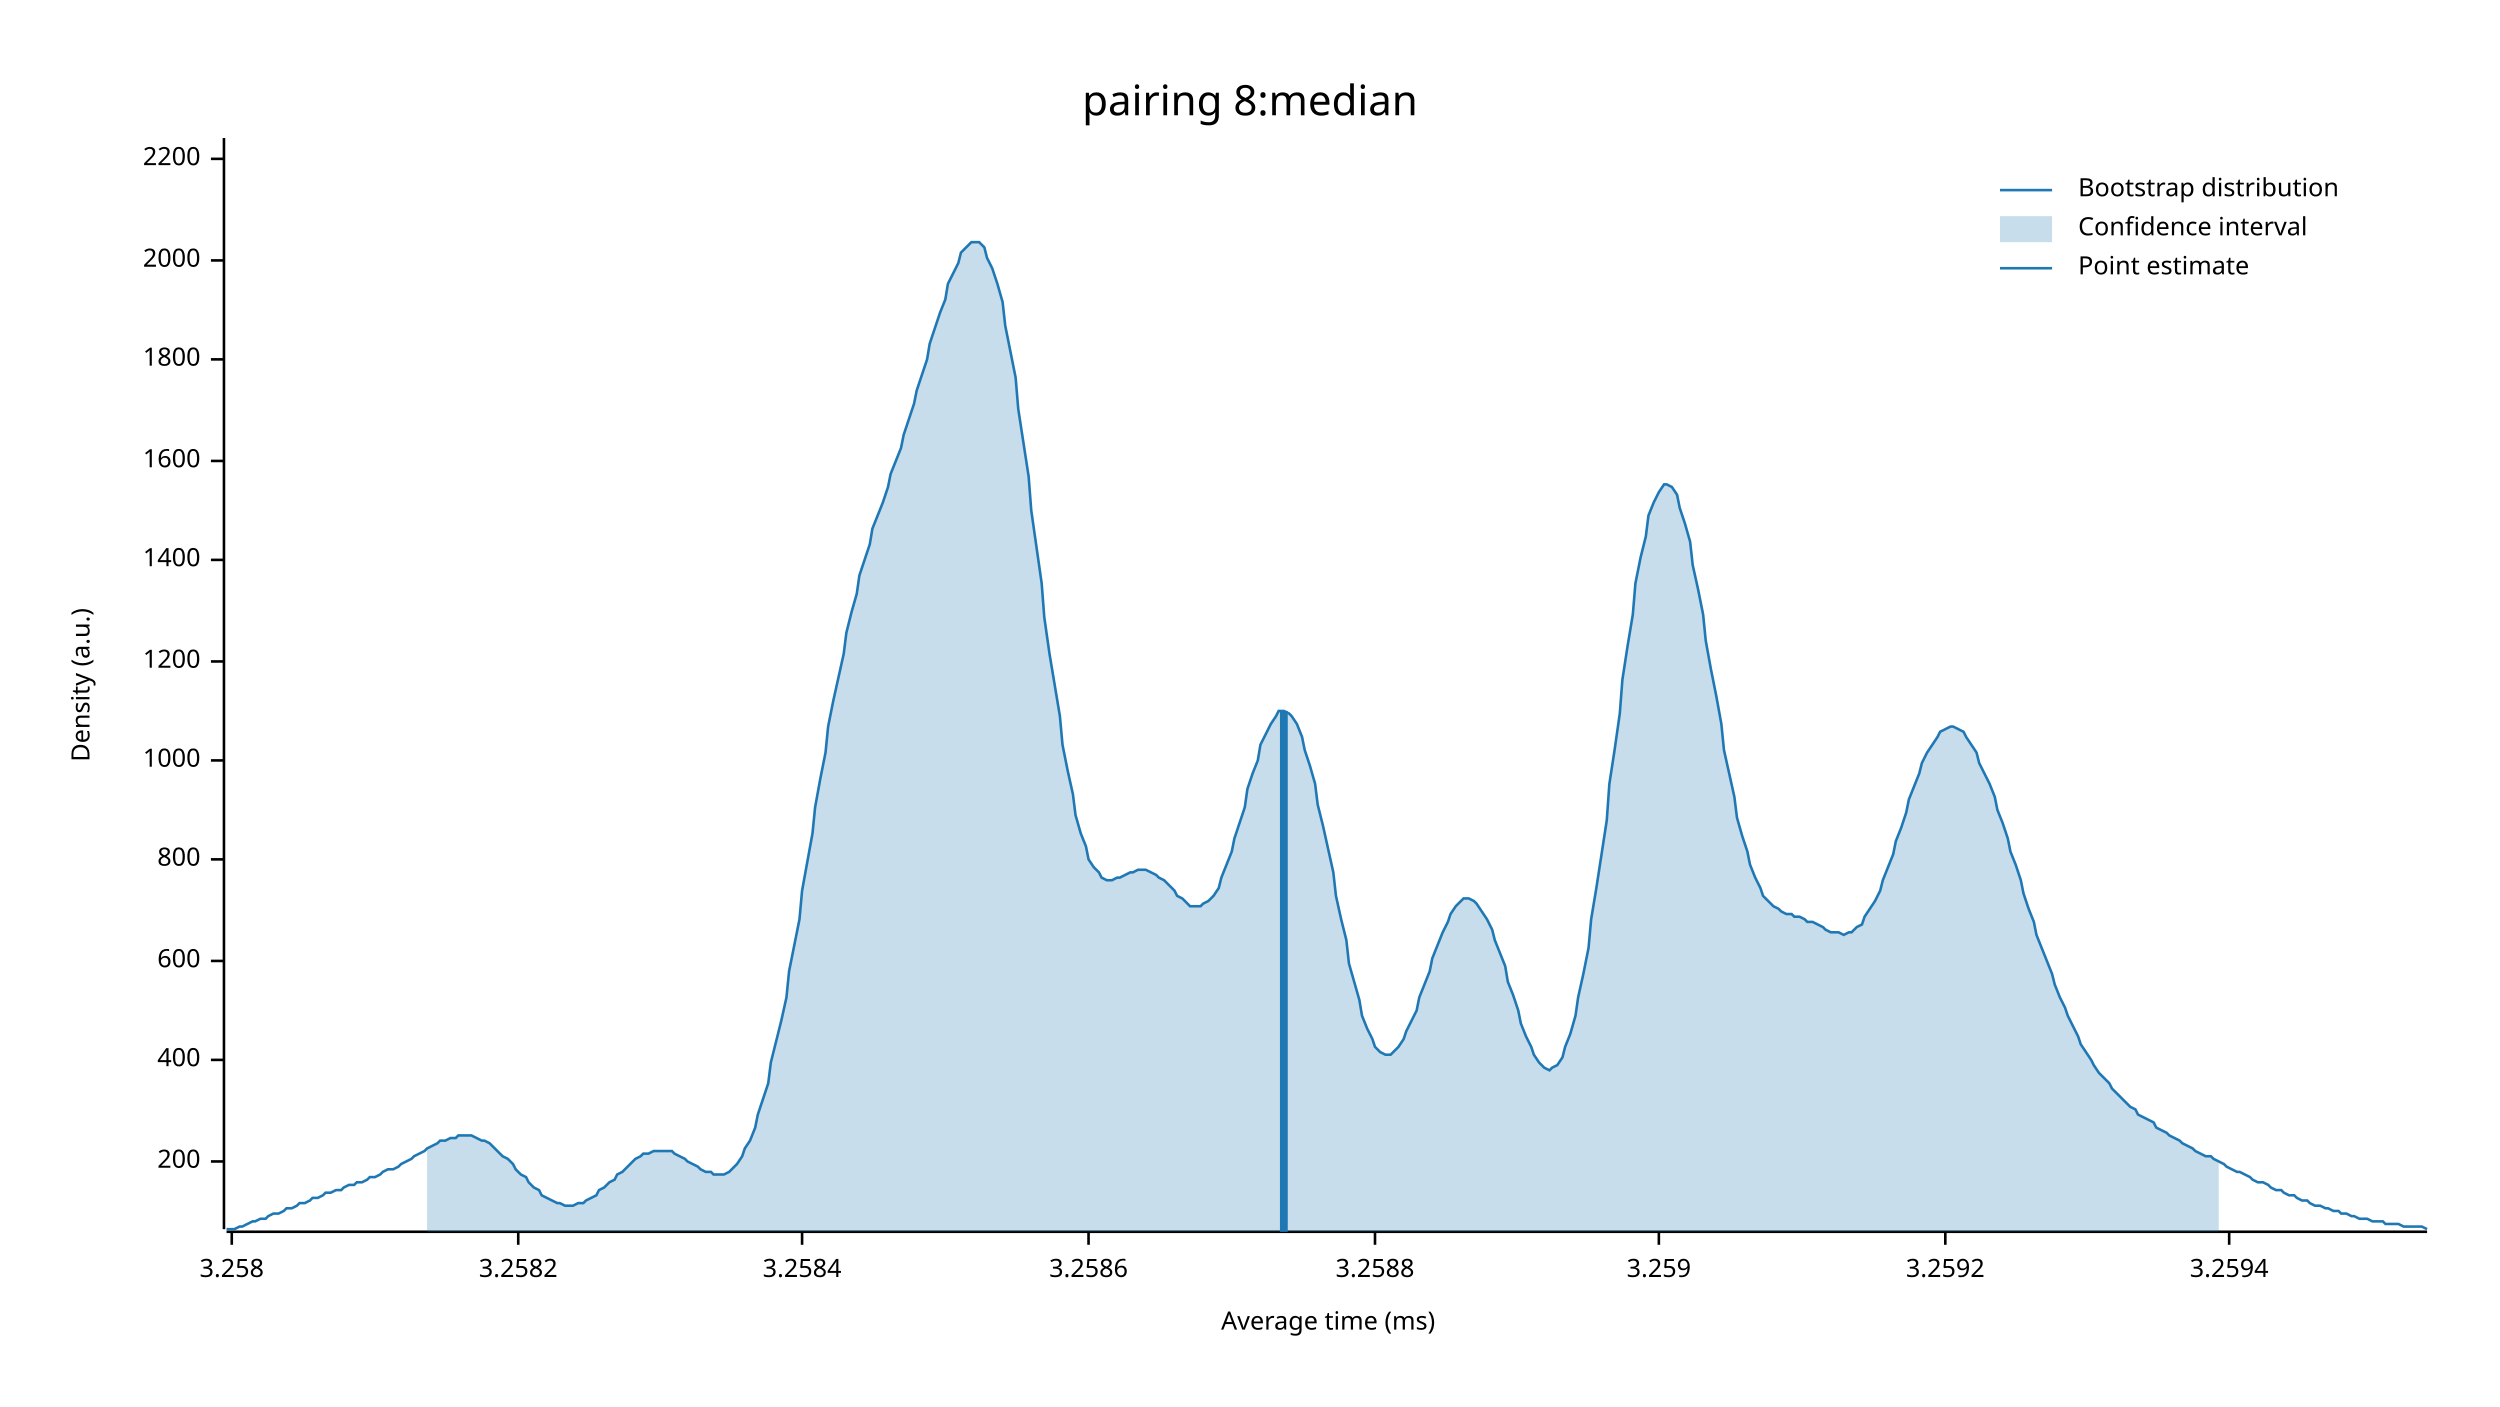
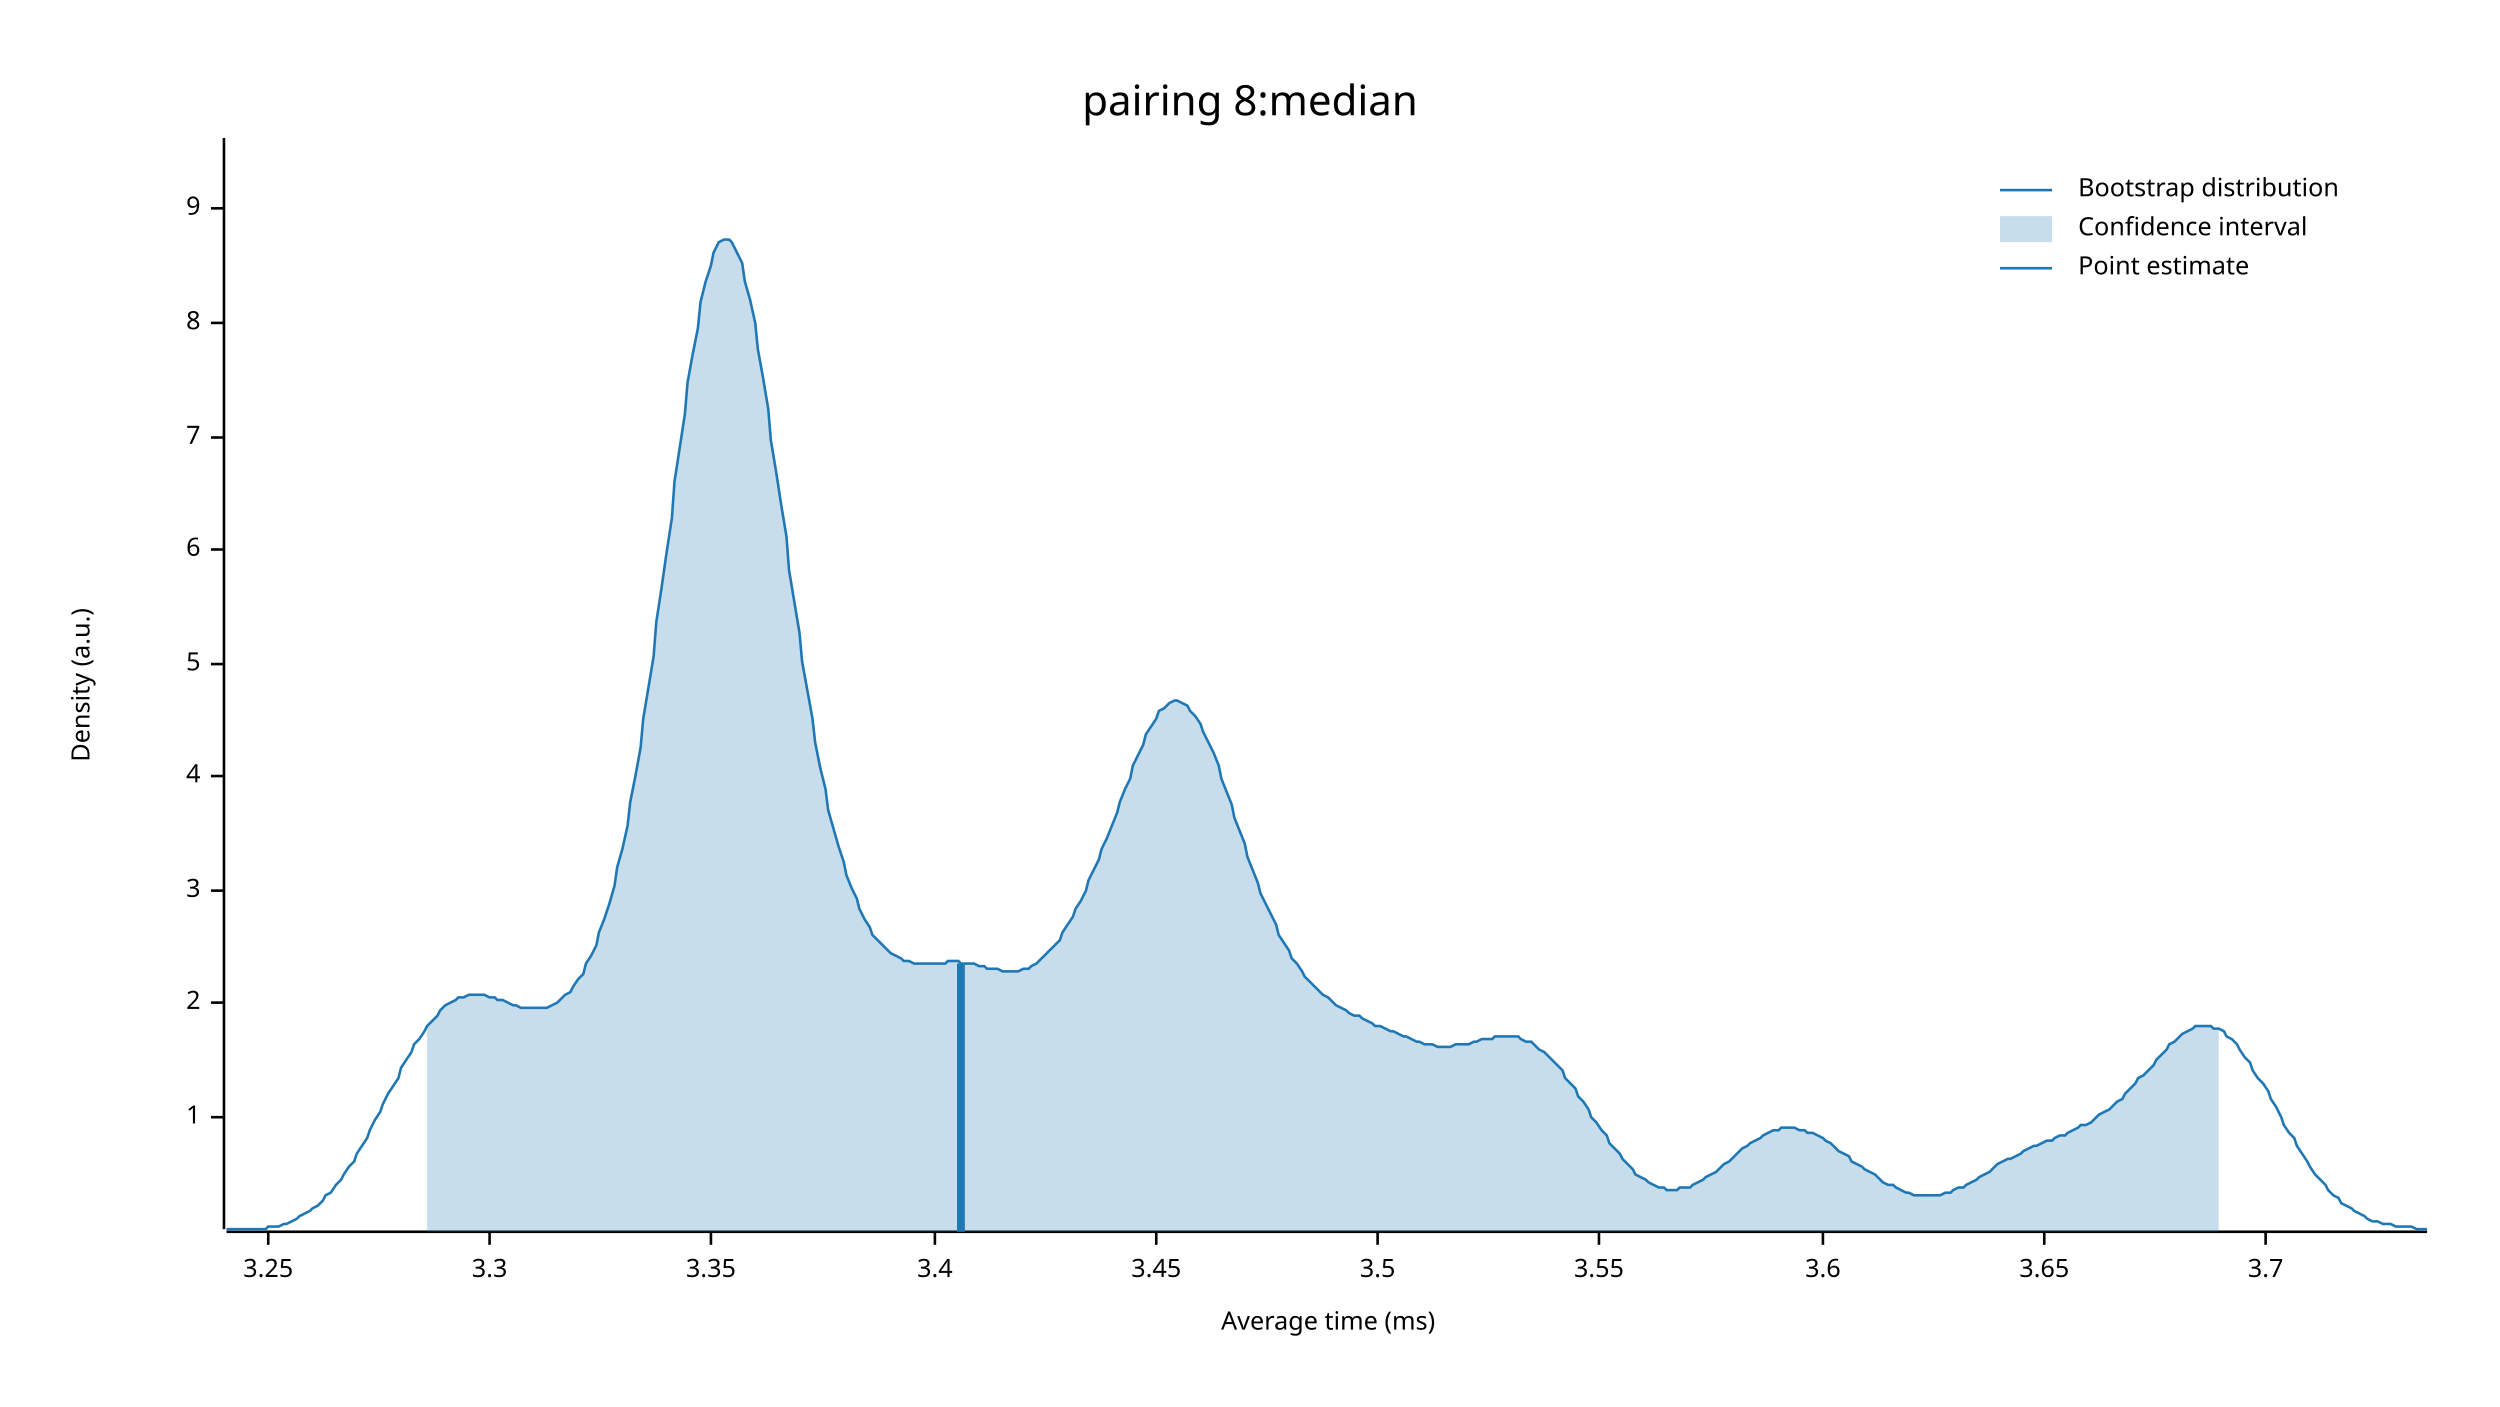
<svg xmlns="http://www.w3.org/2000/svg" width="960" height="540" viewBox="0 0 960 540">
  <text x="480" y="32" dy="0.76em" text-anchor="middle" font-family="sans-serif" font-size="16.129" opacity="1" fill="#000000">
pairing 8:median
</text>
  <text x="27" y="263" dy="0.76em" text-anchor="middle" font-family="sans-serif" font-size="9.677" opacity="1" fill="#000000" transform="rotate(270, 27, 263)">
Density (a.u.)
</text>
  <text x="510" y="513" dy="-0.5ex" text-anchor="middle" font-family="sans-serif" font-size="9.677" opacity="1" fill="#000000">
Average time (ms)
</text>
  <polyline fill="none" opacity="1" stroke="#000000" stroke-width="1" points="86,53 86,472 " />
-   <text x="77" y="446" dy="0.5ex" text-anchor="end" font-family="sans-serif" font-size="9.677" opacity="1" fill="#000000">
- 200
+   <text x="77" y="429" dy="0.5ex" text-anchor="end" font-family="sans-serif" font-size="9.677" opacity="1" fill="#000000">
+ 1
</text>
-   <polyline fill="none" opacity="1" stroke="#000000" stroke-width="1" points="81,446 86,446 " />
-   <text x="77" y="407" dy="0.5ex" text-anchor="end" font-family="sans-serif" font-size="9.677" opacity="1" fill="#000000">
- 400
+   <polyline fill="none" opacity="1" stroke="#000000" stroke-width="1" points="81,429 86,429 " />
+   <text x="77" y="385" dy="0.5ex" text-anchor="end" font-family="sans-serif" font-size="9.677" opacity="1" fill="#000000">
+ 2
</text>
-   <polyline fill="none" opacity="1" stroke="#000000" stroke-width="1" points="81,407 86,407 " />
-   <text x="77" y="369" dy="0.5ex" text-anchor="end" font-family="sans-serif" font-size="9.677" opacity="1" fill="#000000">
- 600
+   <polyline fill="none" opacity="1" stroke="#000000" stroke-width="1" points="81,385 86,385 " />
+   <text x="77" y="342" dy="0.5ex" text-anchor="end" font-family="sans-serif" font-size="9.677" opacity="1" fill="#000000">
+ 3
</text>
-   <polyline fill="none" opacity="1" stroke="#000000" stroke-width="1" points="81,369 86,369 " />
-   <text x="77" y="330" dy="0.5ex" text-anchor="end" font-family="sans-serif" font-size="9.677" opacity="1" fill="#000000">
- 800
+   <polyline fill="none" opacity="1" stroke="#000000" stroke-width="1" points="81,342 86,342 " />
+   <text x="77" y="298" dy="0.5ex" text-anchor="end" font-family="sans-serif" font-size="9.677" opacity="1" fill="#000000">
+ 4
</text>
-   <polyline fill="none" opacity="1" stroke="#000000" stroke-width="1" points="81,330 86,330 " />
-   <text x="77" y="292" dy="0.5ex" text-anchor="end" font-family="sans-serif" font-size="9.677" opacity="1" fill="#000000">
- 1000
+   <polyline fill="none" opacity="1" stroke="#000000" stroke-width="1" points="81,298 86,298 " />
+   <text x="77" y="255" dy="0.5ex" text-anchor="end" font-family="sans-serif" font-size="9.677" opacity="1" fill="#000000">
+ 5
</text>
-   <polyline fill="none" opacity="1" stroke="#000000" stroke-width="1" points="81,292 86,292 " />
-   <text x="77" y="254" dy="0.5ex" text-anchor="end" font-family="sans-serif" font-size="9.677" opacity="1" fill="#000000">
- 1200
+   <polyline fill="none" opacity="1" stroke="#000000" stroke-width="1" points="81,255 86,255 " />
+   <text x="77" y="211" dy="0.5ex" text-anchor="end" font-family="sans-serif" font-size="9.677" opacity="1" fill="#000000">
+ 6
</text>
-   <polyline fill="none" opacity="1" stroke="#000000" stroke-width="1" points="81,254 86,254 " />
-   <text x="77" y="215" dy="0.5ex" text-anchor="end" font-family="sans-serif" font-size="9.677" opacity="1" fill="#000000">
- 1400
+   <polyline fill="none" opacity="1" stroke="#000000" stroke-width="1" points="81,211 86,211 " />
+   <text x="77" y="168" dy="0.5ex" text-anchor="end" font-family="sans-serif" font-size="9.677" opacity="1" fill="#000000">
+ 7
</text>
-   <polyline fill="none" opacity="1" stroke="#000000" stroke-width="1" points="81,215 86,215 " />
-   <text x="77" y="177" dy="0.5ex" text-anchor="end" font-family="sans-serif" font-size="9.677" opacity="1" fill="#000000">
- 1600
+   <polyline fill="none" opacity="1" stroke="#000000" stroke-width="1" points="81,168 86,168 " />
+   <text x="77" y="124" dy="0.5ex" text-anchor="end" font-family="sans-serif" font-size="9.677" opacity="1" fill="#000000">
+ 8
</text>
-   <polyline fill="none" opacity="1" stroke="#000000" stroke-width="1" points="81,177 86,177 " />
-   <text x="77" y="138" dy="0.5ex" text-anchor="end" font-family="sans-serif" font-size="9.677" opacity="1" fill="#000000">
- 1800
+   <polyline fill="none" opacity="1" stroke="#000000" stroke-width="1" points="81,124 86,124 " />
+   <text x="77" y="80" dy="0.5ex" text-anchor="end" font-family="sans-serif" font-size="9.677" opacity="1" fill="#000000">
+ 9
</text>
-   <polyline fill="none" opacity="1" stroke="#000000" stroke-width="1" points="81,138 86,138 " />
-   <text x="77" y="100" dy="0.5ex" text-anchor="end" font-family="sans-serif" font-size="9.677" opacity="1" fill="#000000">
- 2000
+   <polyline fill="none" opacity="1" stroke="#000000" stroke-width="1" points="81,80 86,80 " />
+   <polyline fill="none" opacity="1" stroke="#000000" stroke-width="1" points="87,473 932,473 " />
+   <text x="103" y="483" dy="0.76em" text-anchor="middle" font-family="sans-serif" font-size="9.677" opacity="1" fill="#000000">
+ 3.25
</text>
-   <polyline fill="none" opacity="1" stroke="#000000" stroke-width="1" points="81,100 86,100 " />
-   <text x="77" y="61" dy="0.5ex" text-anchor="end" font-family="sans-serif" font-size="9.677" opacity="1" fill="#000000">
- 2200
+   <polyline fill="none" opacity="1" stroke="#000000" stroke-width="1" points="103,473 103,478 " />
+   <text x="188" y="483" dy="0.76em" text-anchor="middle" font-family="sans-serif" font-size="9.677" opacity="1" fill="#000000">
+ 3.3
</text>
-   <polyline fill="none" opacity="1" stroke="#000000" stroke-width="1" points="81,61 86,61 " />
-   <polyline fill="none" opacity="1" stroke="#000000" stroke-width="1" points="87,473 932,473 " />
-   <text x="89" y="483" dy="0.76em" text-anchor="middle" font-family="sans-serif" font-size="9.677" opacity="1" fill="#000000">
- 3.258
+   <polyline fill="none" opacity="1" stroke="#000000" stroke-width="1" points="188,473 188,478 " />
+   <text x="273" y="483" dy="0.76em" text-anchor="middle" font-family="sans-serif" font-size="9.677" opacity="1" fill="#000000">
+ 3.35
</text>
-   <polyline fill="none" opacity="1" stroke="#000000" stroke-width="1" points="89,473 89,478 " />
-   <text x="199" y="483" dy="0.76em" text-anchor="middle" font-family="sans-serif" font-size="9.677" opacity="1" fill="#000000">
- 3.2582
+   <polyline fill="none" opacity="1" stroke="#000000" stroke-width="1" points="273,473 273,478 " />
+   <text x="359" y="483" dy="0.76em" text-anchor="middle" font-family="sans-serif" font-size="9.677" opacity="1" fill="#000000">
+ 3.4
</text>
-   <polyline fill="none" opacity="1" stroke="#000000" stroke-width="1" points="199,473 199,478 " />
-   <text x="308" y="483" dy="0.76em" text-anchor="middle" font-family="sans-serif" font-size="9.677" opacity="1" fill="#000000">
- 3.2584
+   <polyline fill="none" opacity="1" stroke="#000000" stroke-width="1" points="359,473 359,478 " />
+   <text x="444" y="483" dy="0.76em" text-anchor="middle" font-family="sans-serif" font-size="9.677" opacity="1" fill="#000000">
+ 3.45
</text>
-   <polyline fill="none" opacity="1" stroke="#000000" stroke-width="1" points="308,473 308,478 " />
-   <text x="418" y="483" dy="0.76em" text-anchor="middle" font-family="sans-serif" font-size="9.677" opacity="1" fill="#000000">
- 3.2586
+   <polyline fill="none" opacity="1" stroke="#000000" stroke-width="1" points="444,473 444,478 " />
+   <text x="529" y="483" dy="0.76em" text-anchor="middle" font-family="sans-serif" font-size="9.677" opacity="1" fill="#000000">
+ 3.5
</text>
-   <polyline fill="none" opacity="1" stroke="#000000" stroke-width="1" points="418,473 418,478 " />
-   <text x="528" y="483" dy="0.76em" text-anchor="middle" font-family="sans-serif" font-size="9.677" opacity="1" fill="#000000">
- 3.2588
+   <polyline fill="none" opacity="1" stroke="#000000" stroke-width="1" points="529,473 529,478 " />
+   <text x="614" y="483" dy="0.76em" text-anchor="middle" font-family="sans-serif" font-size="9.677" opacity="1" fill="#000000">
+ 3.55
</text>
-   <polyline fill="none" opacity="1" stroke="#000000" stroke-width="1" points="528,473 528,478 " />
-   <text x="637" y="483" dy="0.76em" text-anchor="middle" font-family="sans-serif" font-size="9.677" opacity="1" fill="#000000">
- 3.259
+   <polyline fill="none" opacity="1" stroke="#000000" stroke-width="1" points="614,473 614,478 " />
+   <text x="700" y="483" dy="0.76em" text-anchor="middle" font-family="sans-serif" font-size="9.677" opacity="1" fill="#000000">
+ 3.6
</text>
-   <polyline fill="none" opacity="1" stroke="#000000" stroke-width="1" points="637,473 637,478 " />
-   <text x="747" y="483" dy="0.76em" text-anchor="middle" font-family="sans-serif" font-size="9.677" opacity="1" fill="#000000">
- 3.2592
+   <polyline fill="none" opacity="1" stroke="#000000" stroke-width="1" points="700,473 700,478 " />
+   <text x="785" y="483" dy="0.76em" text-anchor="middle" font-family="sans-serif" font-size="9.677" opacity="1" fill="#000000">
+ 3.65
</text>
-   <polyline fill="none" opacity="1" stroke="#000000" stroke-width="1" points="747,473 747,478 " />
-   <text x="856" y="483" dy="0.76em" text-anchor="middle" font-family="sans-serif" font-size="9.677" opacity="1" fill="#000000">
- 3.2594
+   <polyline fill="none" opacity="1" stroke="#000000" stroke-width="1" points="785,473 785,478 " />
+   <text x="870" y="483" dy="0.76em" text-anchor="middle" font-family="sans-serif" font-size="9.677" opacity="1" fill="#000000">
+ 3.7
</text>
-   <polyline fill="none" opacity="1" stroke="#000000" stroke-width="1" points="856,473 856,478 " />
-   <polyline fill="none" opacity="1" stroke="#1F78B4" stroke-width="1" points="87,472 88,472 90,472 92,471 93,471 95,470 97,469 98,469 100,468 102,468 103,467 105,466 107,466 109,465 110,464 112,464 114,463 115,462 117,462 119,461 120,460 122,460 124,459 125,458 127,458 129,457 131,457 132,456 134,455 136,455 137,454 139,454 141,453 142,452 144,452 146,451 147,450 149,449 151,449 153,448 154,447 156,446 158,445 159,444 161,443 163,442 164,441 166,440 168,439 169,438 171,438 173,437 175,437 176,436 178,436 180,436 181,436 183,437 185,438 186,438 188,439 190,441 191,442 193,444 195,445 197,447 198,449 200,451 202,452 203,454 205,456 207,457 208,459 210,460 212,461 214,462 215,462 217,463 219,463 220,463 222,462 224,462 225,461 227,460 229,459 230,457 232,456 234,454 236,453 237,451 239,450 241,448 242,447 244,445 246,444 247,443 249,443 251,442 252,442 254,442 256,442 258,442 259,443 261,444 263,445 264,446 266,447 268,448 269,449 271,450 273,450 274,451 276,451 278,451 280,450 281,449 283,447 285,444 286,441 288,438 290,433 291,428 293,422 295,416 296,408 298,400 300,392 302,383 303,373 305,363 307,353 308,342 310,331 312,320 313,310 315,299 317,289 318,279 320,269 322,260 324,251 325,243 327,235 329,228 330,221 332,215 334,209 335,203 337,198 339,193 341,187 342,182 344,177 346,172 347,167 349,161 351,155 352,150 354,144 356,138 357,132 359,126 361,120 363,115 364,109 366,105 368,101 369,97 371,95 373,93 374,93 376,93 378,95 379,99 381,103 383,109 385,116 386,125 388,135 390,145 391,157 393,170 395,183 396,196 398,210 400,224 401,237 403,251 405,263 407,275 408,286 410,296 412,305 413,313 415,320 417,325 418,330 420,333 422,335 423,337 425,338 427,338 429,337 430,337 432,336 434,335 435,335 437,334 439,334 440,334 442,335 444,336 445,337 447,338 449,340 451,342 452,344 454,345 456,347 457,348 459,348 461,348 462,347 464,346 466,344 468,341 469,337 471,332 473,327 474,322 476,316 478,310 479,303 481,297 483,292 484,286 486,282 488,278 490,275 491,273 493,273 495,274 496,275 498,278 500,283 501,288 503,294 505,301 506,309 508,317 510,326 512,335 513,344 515,353 517,361 518,370 520,377 522,384 523,390 525,395 527,399 528,402 530,404 532,405 534,405 535,404 537,402 539,399 540,396 542,392 544,388 545,383 547,378 549,373 550,368 552,363 554,358 556,354 557,351 559,348 561,346 562,345 564,345 566,346 567,347 569,350 571,353 573,357 574,361 576,366 578,371 579,377 581,382 583,388 584,393 586,398 588,402 589,405 591,408 593,410 595,411 596,410 598,409 600,406 601,402 603,397 605,390 606,383 608,374 610,364 611,353 613,341 615,328 617,315 618,301 620,288 622,274 623,261 625,248 627,236 628,224 630,214 632,206 633,198 635,193 637,189 639,186 640,186 642,187 644,190 645,195 647,201 649,208 650,217 652,226 654,236 655,246 657,257 659,267 661,278 662,288 664,297 666,306 667,314 669,321 671,327 672,332 674,337 676,341 677,344 679,346 681,348 683,349 684,350 686,351 688,351 689,352 691,352 693,353 694,354 696,354 698,355 700,356 701,357 703,358 705,358 706,358 708,359 710,358 711,358 713,356 715,355 716,352 718,349 720,346 722,342 723,338 725,333 727,328 728,323 730,318 732,312 733,307 735,302 737,297 738,293 740,289 742,286 744,283 745,281 747,280 749,279 750,279 752,280 754,281 755,283 757,286 759,289 760,293 762,297 764,301 766,306 767,311 769,316 771,322 772,327 774,332 776,338 777,343 779,349 781,354 782,359 784,364 786,369 788,374 789,378 791,383 793,387 794,390 796,394 798,398 799,401 801,404 803,407 804,409 806,412 808,414 810,416 811,418 813,420 815,422 816,423 818,425 820,426 821,428 823,429 825,430 827,431 828,433 830,434 832,435 833,436 835,437 837,438 838,439 840,440 842,441 843,442 845,443 847,444 849,444 850,445 852,446 854,447 855,448 857,449 859,450 860,450 862,451 864,452 865,453 867,454 869,454 871,455 872,456 874,457 876,457 877,458 879,459 881,459 882,460 884,461 886,461 887,462 889,463 891,463 893,464 894,464 896,465 898,465 899,466 901,466 903,467 904,467 906,468 908,468 909,468 911,469 913,469 915,469 916,470 918,470 920,470 921,470 923,471 925,471 926,471 928,471 930,471 932,472 " />
-   <polygon opacity="0.25" fill="#1F78B4" points="164,441 166,440 168,439 169,438 171,438 173,437 175,437 176,436 178,436 180,436 181,436 183,437 185,438 186,438 188,439 190,441 191,442 193,444 195,445 197,447 198,449 200,451 202,452 203,454 205,456 207,457 208,459 210,460 212,461 214,462 215,462 217,463 219,463 220,463 222,462 224,462 225,461 227,460 229,459 230,457 232,456 234,454 236,453 237,451 239,450 241,448 242,447 244,445 246,444 247,443 249,443 251,442 252,442 254,442 256,442 258,442 259,443 261,444 263,445 264,446 266,447 268,448 269,449 271,450 273,450 274,451 276,451 278,451 280,450 281,449 283,447 285,444 286,441 288,438 290,433 291,428 293,422 295,416 296,408 298,400 300,392 302,383 303,373 305,363 307,353 308,342 310,331 312,320 313,310 315,299 317,289 318,279 320,269 322,260 324,251 325,243 327,235 329,228 330,221 332,215 334,209 335,203 337,198 339,193 341,187 342,182 344,177 346,172 347,167 349,161 351,155 352,150 354,144 356,138 357,132 359,126 361,120 363,115 364,109 366,105 368,101 369,97 371,95 373,93 374,93 376,93 378,95 379,99 381,103 383,109 385,116 386,125 388,135 390,145 391,157 393,170 395,183 396,196 398,210 400,224 401,237 403,251 405,263 407,275 408,286 410,296 412,305 413,313 415,320 417,325 418,330 420,333 422,335 423,337 425,338 427,338 429,337 430,337 432,336 434,335 435,335 437,334 439,334 440,334 442,335 444,336 445,337 447,338 449,340 451,342 452,344 454,345 456,347 457,348 459,348 461,348 462,347 464,346 466,344 468,341 469,337 471,332 473,327 474,322 476,316 478,310 479,303 481,297 483,292 484,286 486,282 488,278 490,275 491,273 493,273 495,274 496,275 498,278 500,283 501,288 503,294 505,301 506,309 508,317 510,326 512,335 513,344 515,353 517,361 518,370 520,377 522,384 523,390 525,395 527,399 528,402 530,404 532,405 534,405 535,404 537,402 539,399 540,396 542,392 544,388 545,383 547,378 549,373 550,368 552,363 554,358 556,354 557,351 559,348 561,346 562,345 564,345 566,346 567,347 569,350 571,353 573,357 574,361 576,366 578,371 579,377 581,382 583,388 584,393 586,398 588,402 589,405 591,408 593,410 595,411 596,410 598,409 600,406 601,402 603,397 605,390 606,383 608,374 610,364 611,353 613,341 615,328 617,315 618,301 620,288 622,274 623,261 625,248 627,236 628,224 630,214 632,206 633,198 635,193 637,189 639,186 640,186 642,187 644,190 645,195 647,201 649,208 650,217 652,226 654,236 655,246 657,257 659,267 661,278 662,288 664,297 666,306 667,314 669,321 671,327 672,332 674,337 676,341 677,344 679,346 681,348 683,349 684,350 686,351 688,351 689,352 691,352 693,353 694,354 696,354 698,355 700,356 701,357 703,358 705,358 706,358 708,359 710,358 711,358 713,356 715,355 716,352 718,349 720,346 722,342 723,338 725,333 727,328 728,323 730,318 732,312 733,307 735,302 737,297 738,293 740,289 742,286 744,283 745,281 747,280 749,279 750,279 752,280 754,281 755,283 757,286 759,289 760,293 762,297 764,301 766,306 767,311 769,316 771,322 772,327 774,332 776,338 777,343 779,349 781,354 782,359 784,364 786,369 788,374 789,378 791,383 793,387 794,390 796,394 798,398 799,401 801,404 803,407 804,409 806,412 808,414 810,416 811,418 813,420 815,422 816,423 818,425 820,426 821,428 823,429 825,430 827,431 828,433 830,434 832,435 833,436 835,437 837,438 838,439 840,440 842,441 843,442 845,443 847,444 849,444 850,445 852,446 852,473 164,473 " />
-   <polyline fill="none" opacity="1" stroke="#1F78B4" stroke-width="3" points="493,473 493,273 " />
+   <polyline fill="none" opacity="1" stroke="#000000" stroke-width="1" points="870,473 870,478 " />
+   <polyline fill="none" opacity="1" stroke="#1F78B4" stroke-width="1" points="87,472 88,472 90,472 92,472 93,472 95,472 97,472 98,472 100,472 102,472 103,471 105,471 107,471 109,470 110,470 112,469 114,468 115,467 117,466 119,465 120,464 122,463 124,461 125,459 127,458 129,455 131,453 132,451 134,448 136,446 137,443 139,440 141,437 142,434 144,430 146,427 147,424 149,420 151,417 153,414 154,410 156,407 158,404 159,401 161,399 163,396 164,394 166,392 168,390 169,388 171,386 173,385 175,384 176,383 178,383 180,382 181,382 183,382 185,382 186,382 188,383 190,383 191,384 193,384 195,385 197,386 198,386 200,387 202,387 203,387 205,387 207,387 208,387 210,387 212,386 214,385 215,384 217,382 219,381 220,379 222,376 224,374 225,370 227,367 229,363 230,358 232,353 234,347 236,340 237,333 239,326 241,317 242,308 244,298 246,287 247,276 249,264 251,252 252,239 254,226 256,212 258,199 259,185 261,172 263,159 264,147 266,136 268,126 269,116 271,108 273,102 274,97 276,93 278,92 280,92 281,93 283,97 285,101 286,108 288,115 290,124 291,134 293,145 295,157 296,169 298,181 300,194 302,206 303,219 305,231 307,243 308,254 310,265 312,276 313,285 315,295 317,303 318,311 320,318 322,325 324,331 325,336 327,341 329,345 330,349 332,353 334,356 335,359 337,361 339,363 341,365 342,366 344,367 346,368 347,369 349,369 351,370 352,370 354,370 356,370 357,370 359,370 361,370 363,370 364,369 366,369 368,369 369,370 371,370 373,370 374,370 376,371 378,371 379,372 381,372 383,372 385,373 386,373 388,373 390,373 391,373 393,372 395,372 396,371 398,370 400,368 401,367 403,365 405,363 407,361 408,358 410,355 412,352 413,349 415,346 417,342 418,338 420,334 422,330 423,326 425,322 427,317 429,312 430,308 432,303 434,299 435,294 437,290 439,286 440,282 442,279 444,276 445,273 447,272 449,270 451,269 452,269 454,270 456,271 457,273 459,275 461,278 462,281 464,285 466,289 468,294 469,299 471,304 473,309 474,314 476,319 478,324 479,329 481,334 483,339 484,343 486,347 488,351 490,355 491,359 493,362 495,365 496,368 498,370 500,373 501,375 503,377 505,379 506,380 508,382 510,383 512,385 513,386 515,387 517,388 518,389 520,390 522,390 523,391 525,392 527,393 528,394 530,394 532,395 534,396 535,396 537,397 539,398 540,398 542,399 544,400 545,400 547,401 549,401 550,401 552,402 554,402 556,402 557,402 559,401 561,401 562,401 564,401 566,400 567,400 569,399 571,399 573,399 574,398 576,398 578,398 579,398 581,398 583,398 584,399 586,400 588,400 589,401 591,403 593,404 595,406 596,407 598,409 600,411 601,414 603,416 605,418 606,421 608,423 610,426 611,429 613,431 615,434 617,436 618,439 620,441 622,443 623,445 625,447 627,449 628,451 630,452 632,453 633,454 635,455 637,456 639,456 640,457 642,457 644,457 645,456 647,456 649,456 650,455 652,454 654,453 655,452 657,451 659,450 661,448 662,447 664,446 666,444 667,443 669,441 671,440 672,439 674,438 676,437 677,436 679,435 681,434 683,434 684,433 686,433 688,433 689,433 691,434 693,434 694,435 696,435 698,436 700,437 701,438 703,439 705,441 706,442 708,443 710,444 711,446 713,447 715,448 716,449 718,450 720,451 722,453 723,454 725,455 727,455 728,456 730,457 732,458 733,458 735,459 737,459 738,459 740,459 742,459 744,459 745,459 747,458 749,458 750,457 752,456 754,456 755,455 757,454 759,453 760,452 762,451 764,450 766,448 767,447 769,446 771,445 772,445 774,444 776,443 777,442 779,441 781,440 782,440 784,439 786,438 788,438 789,437 791,436 793,436 794,435 796,434 798,433 799,432 801,432 803,431 804,430 806,428 808,427 810,426 811,425 813,423 815,422 816,420 818,418 820,416 821,414 823,413 825,411 827,409 828,407 830,405 832,403 833,401 835,400 837,398 838,397 840,396 842,395 843,394 845,394 847,394 849,394 850,395 852,395 854,396 855,398 857,399 859,401 860,403 862,406 864,408 865,411 867,414 869,416 871,419 872,422 874,425 876,429 877,432 879,435 881,437 882,440 884,443 886,446 887,448 889,451 891,453 893,455 894,457 896,459 898,460 899,462 901,463 903,464 904,465 906,466 908,467 909,468 911,469 913,469 915,470 916,470 918,470 920,471 921,471 923,471 925,471 926,471 928,472 930,472 932,472 " />
+   <polygon opacity="0.25" fill="#1F78B4" points="164,394 166,392 168,390 169,388 171,386 173,385 175,384 176,383 178,383 180,382 181,382 183,382 185,382 186,382 188,383 190,383 191,384 193,384 195,385 197,386 198,386 200,387 202,387 203,387 205,387 207,387 208,387 210,387 212,386 214,385 215,384 217,382 219,381 220,379 222,376 224,374 225,370 227,367 229,363 230,358 232,353 234,347 236,340 237,333 239,326 241,317 242,308 244,298 246,287 247,276 249,264 251,252 252,239 254,226 256,212 258,199 259,185 261,172 263,159 264,147 266,136 268,126 269,116 271,108 273,102 274,97 276,93 278,92 280,92 281,93 283,97 285,101 286,108 288,115 290,124 291,134 293,145 295,157 296,169 298,181 300,194 302,206 303,219 305,231 307,243 308,254 310,265 312,276 313,285 315,295 317,303 318,311 320,318 322,325 324,331 325,336 327,341 329,345 330,349 332,353 334,356 335,359 337,361 339,363 341,365 342,366 344,367 346,368 347,369 349,369 351,370 352,370 354,370 356,370 357,370 359,370 361,370 363,370 364,369 366,369 368,369 369,370 371,370 373,370 374,370 376,371 378,371 379,372 381,372 383,372 385,373 386,373 388,373 390,373 391,373 393,372 395,372 396,371 398,370 400,368 401,367 403,365 405,363 407,361 408,358 410,355 412,352 413,349 415,346 417,342 418,338 420,334 422,330 423,326 425,322 427,317 429,312 430,308 432,303 434,299 435,294 437,290 439,286 440,282 442,279 444,276 445,273 447,272 449,270 451,269 452,269 454,270 456,271 457,273 459,275 461,278 462,281 464,285 466,289 468,294 469,299 471,304 473,309 474,314 476,319 478,324 479,329 481,334 483,339 484,343 486,347 488,351 490,355 491,359 493,362 495,365 496,368 498,370 500,373 501,375 503,377 505,379 506,380 508,382 510,383 512,385 513,386 515,387 517,388 518,389 520,390 522,390 523,391 525,392 527,393 528,394 530,394 532,395 534,396 535,396 537,397 539,398 540,398 542,399 544,400 545,400 547,401 549,401 550,401 552,402 554,402 556,402 557,402 559,401 561,401 562,401 564,401 566,400 567,400 569,399 571,399 573,399 574,398 576,398 578,398 579,398 581,398 583,398 584,399 586,400 588,400 589,401 591,403 593,404 595,406 596,407 598,409 600,411 601,414 603,416 605,418 606,421 608,423 610,426 611,429 613,431 615,434 617,436 618,439 620,441 622,443 623,445 625,447 627,449 628,451 630,452 632,453 633,454 635,455 637,456 639,456 640,457 642,457 644,457 645,456 647,456 649,456 650,455 652,454 654,453 655,452 657,451 659,450 661,448 662,447 664,446 666,444 667,443 669,441 671,440 672,439 674,438 676,437 677,436 679,435 681,434 683,434 684,433 686,433 688,433 689,433 691,434 693,434 694,435 696,435 698,436 700,437 701,438 703,439 705,441 706,442 708,443 710,444 711,446 713,447 715,448 716,449 718,450 720,451 722,453 723,454 725,455 727,455 728,456 730,457 732,458 733,458 735,459 737,459 738,459 740,459 742,459 744,459 745,459 747,458 749,458 750,457 752,456 754,456 755,455 757,454 759,453 760,452 762,451 764,450 766,448 767,447 769,446 771,445 772,445 774,444 776,443 777,442 779,441 781,440 782,440 784,439 786,438 788,438 789,437 791,436 793,436 794,435 796,434 798,433 799,432 801,432 803,431 804,430 806,428 808,427 810,426 811,425 813,423 815,422 816,420 818,418 820,416 821,414 823,413 825,411 827,409 828,407 830,405 832,403 833,401 835,400 837,398 838,397 840,396 842,395 843,394 845,394 847,394 849,394 850,395 852,395 852,473 164,473 " />
+   <polyline fill="none" opacity="1" stroke="#1F78B4" stroke-width="3" points="369,473 369,370 " />
  <text x="798" y="68" dy="0.76em" text-anchor="start" font-family="sans-serif" font-size="9.677" opacity="1" fill="#000000">
Bootstrap distribution
</text>
  <text x="798" y="83" dy="0.76em" text-anchor="start" font-family="sans-serif" font-size="9.677" opacity="1" fill="#000000">
Confidence interval
</text>
  <text x="798" y="98" dy="0.76em" text-anchor="start" font-family="sans-serif" font-size="9.677" opacity="1" fill="#000000">
Point estimate
</text>
  <polyline fill="none" opacity="1" stroke="#1F78B4" stroke-width="1" points="768,73 788,73 " />
  <rect x="768" y="83" width="20" height="10" opacity="0.25" fill="#1F78B4" stroke="none" />
  <polyline fill="none" opacity="1" stroke="#1F78B4" stroke-width="1" points="768,103 788,103 " />
</svg>
